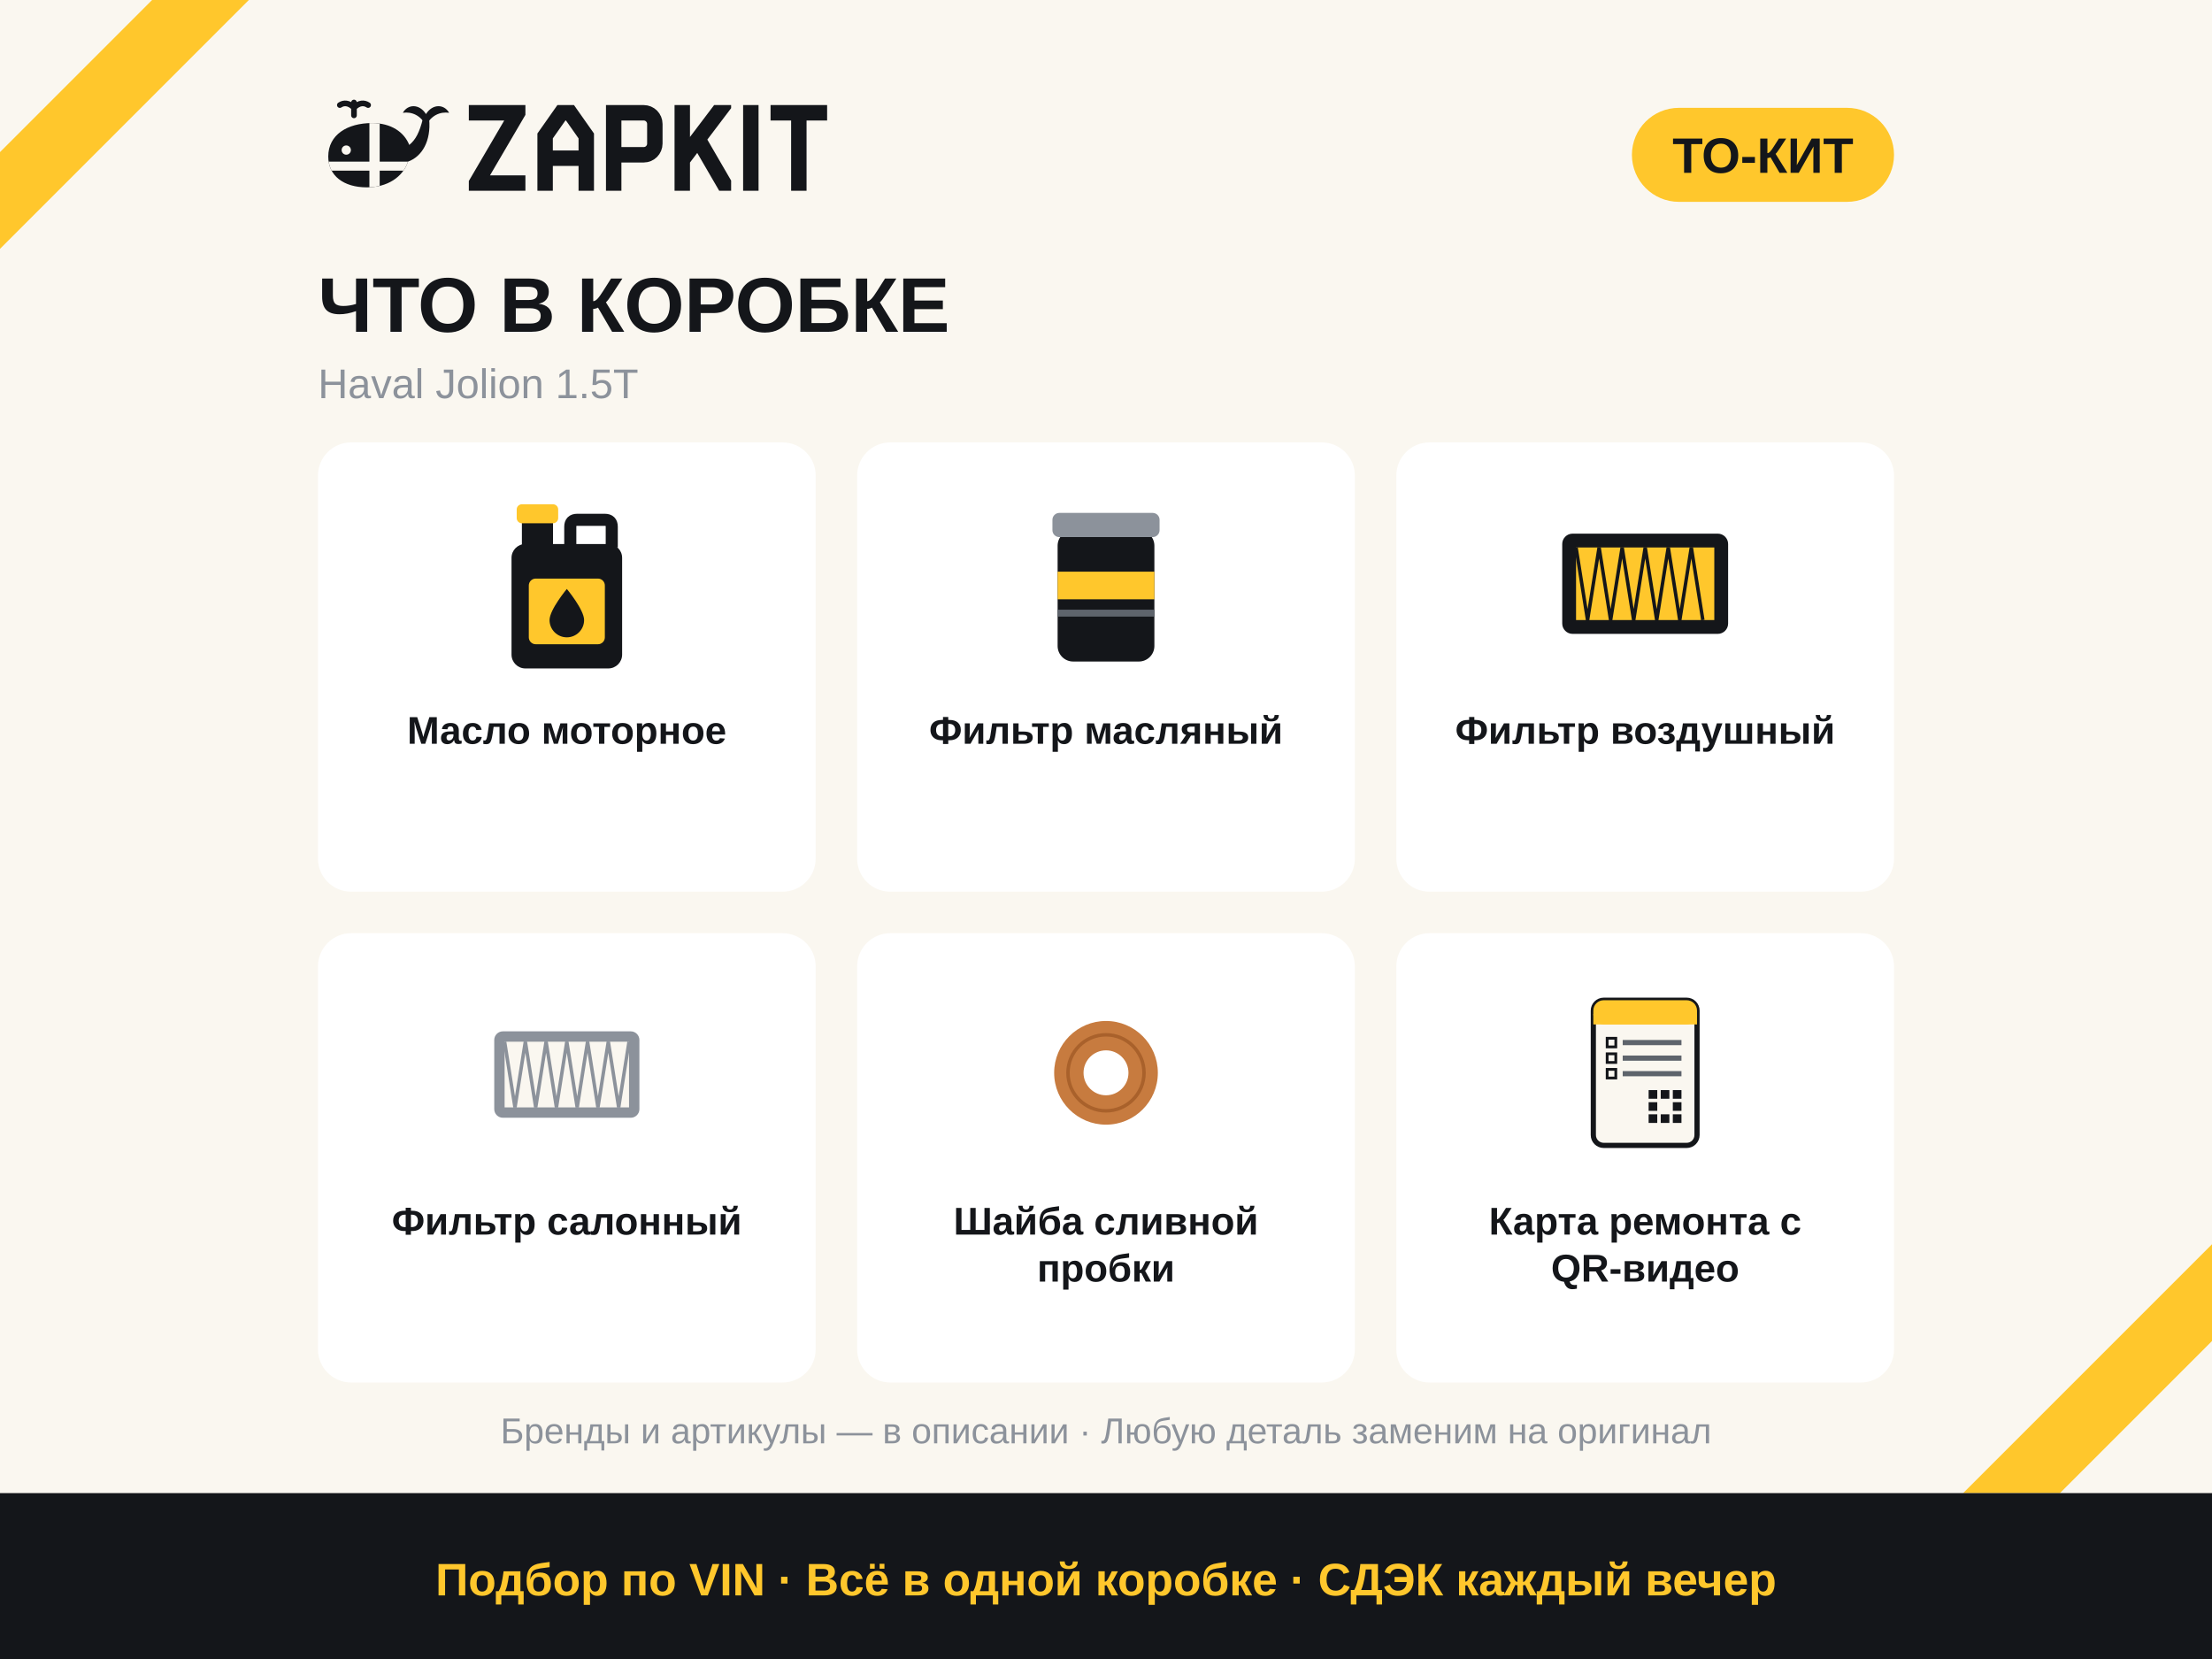
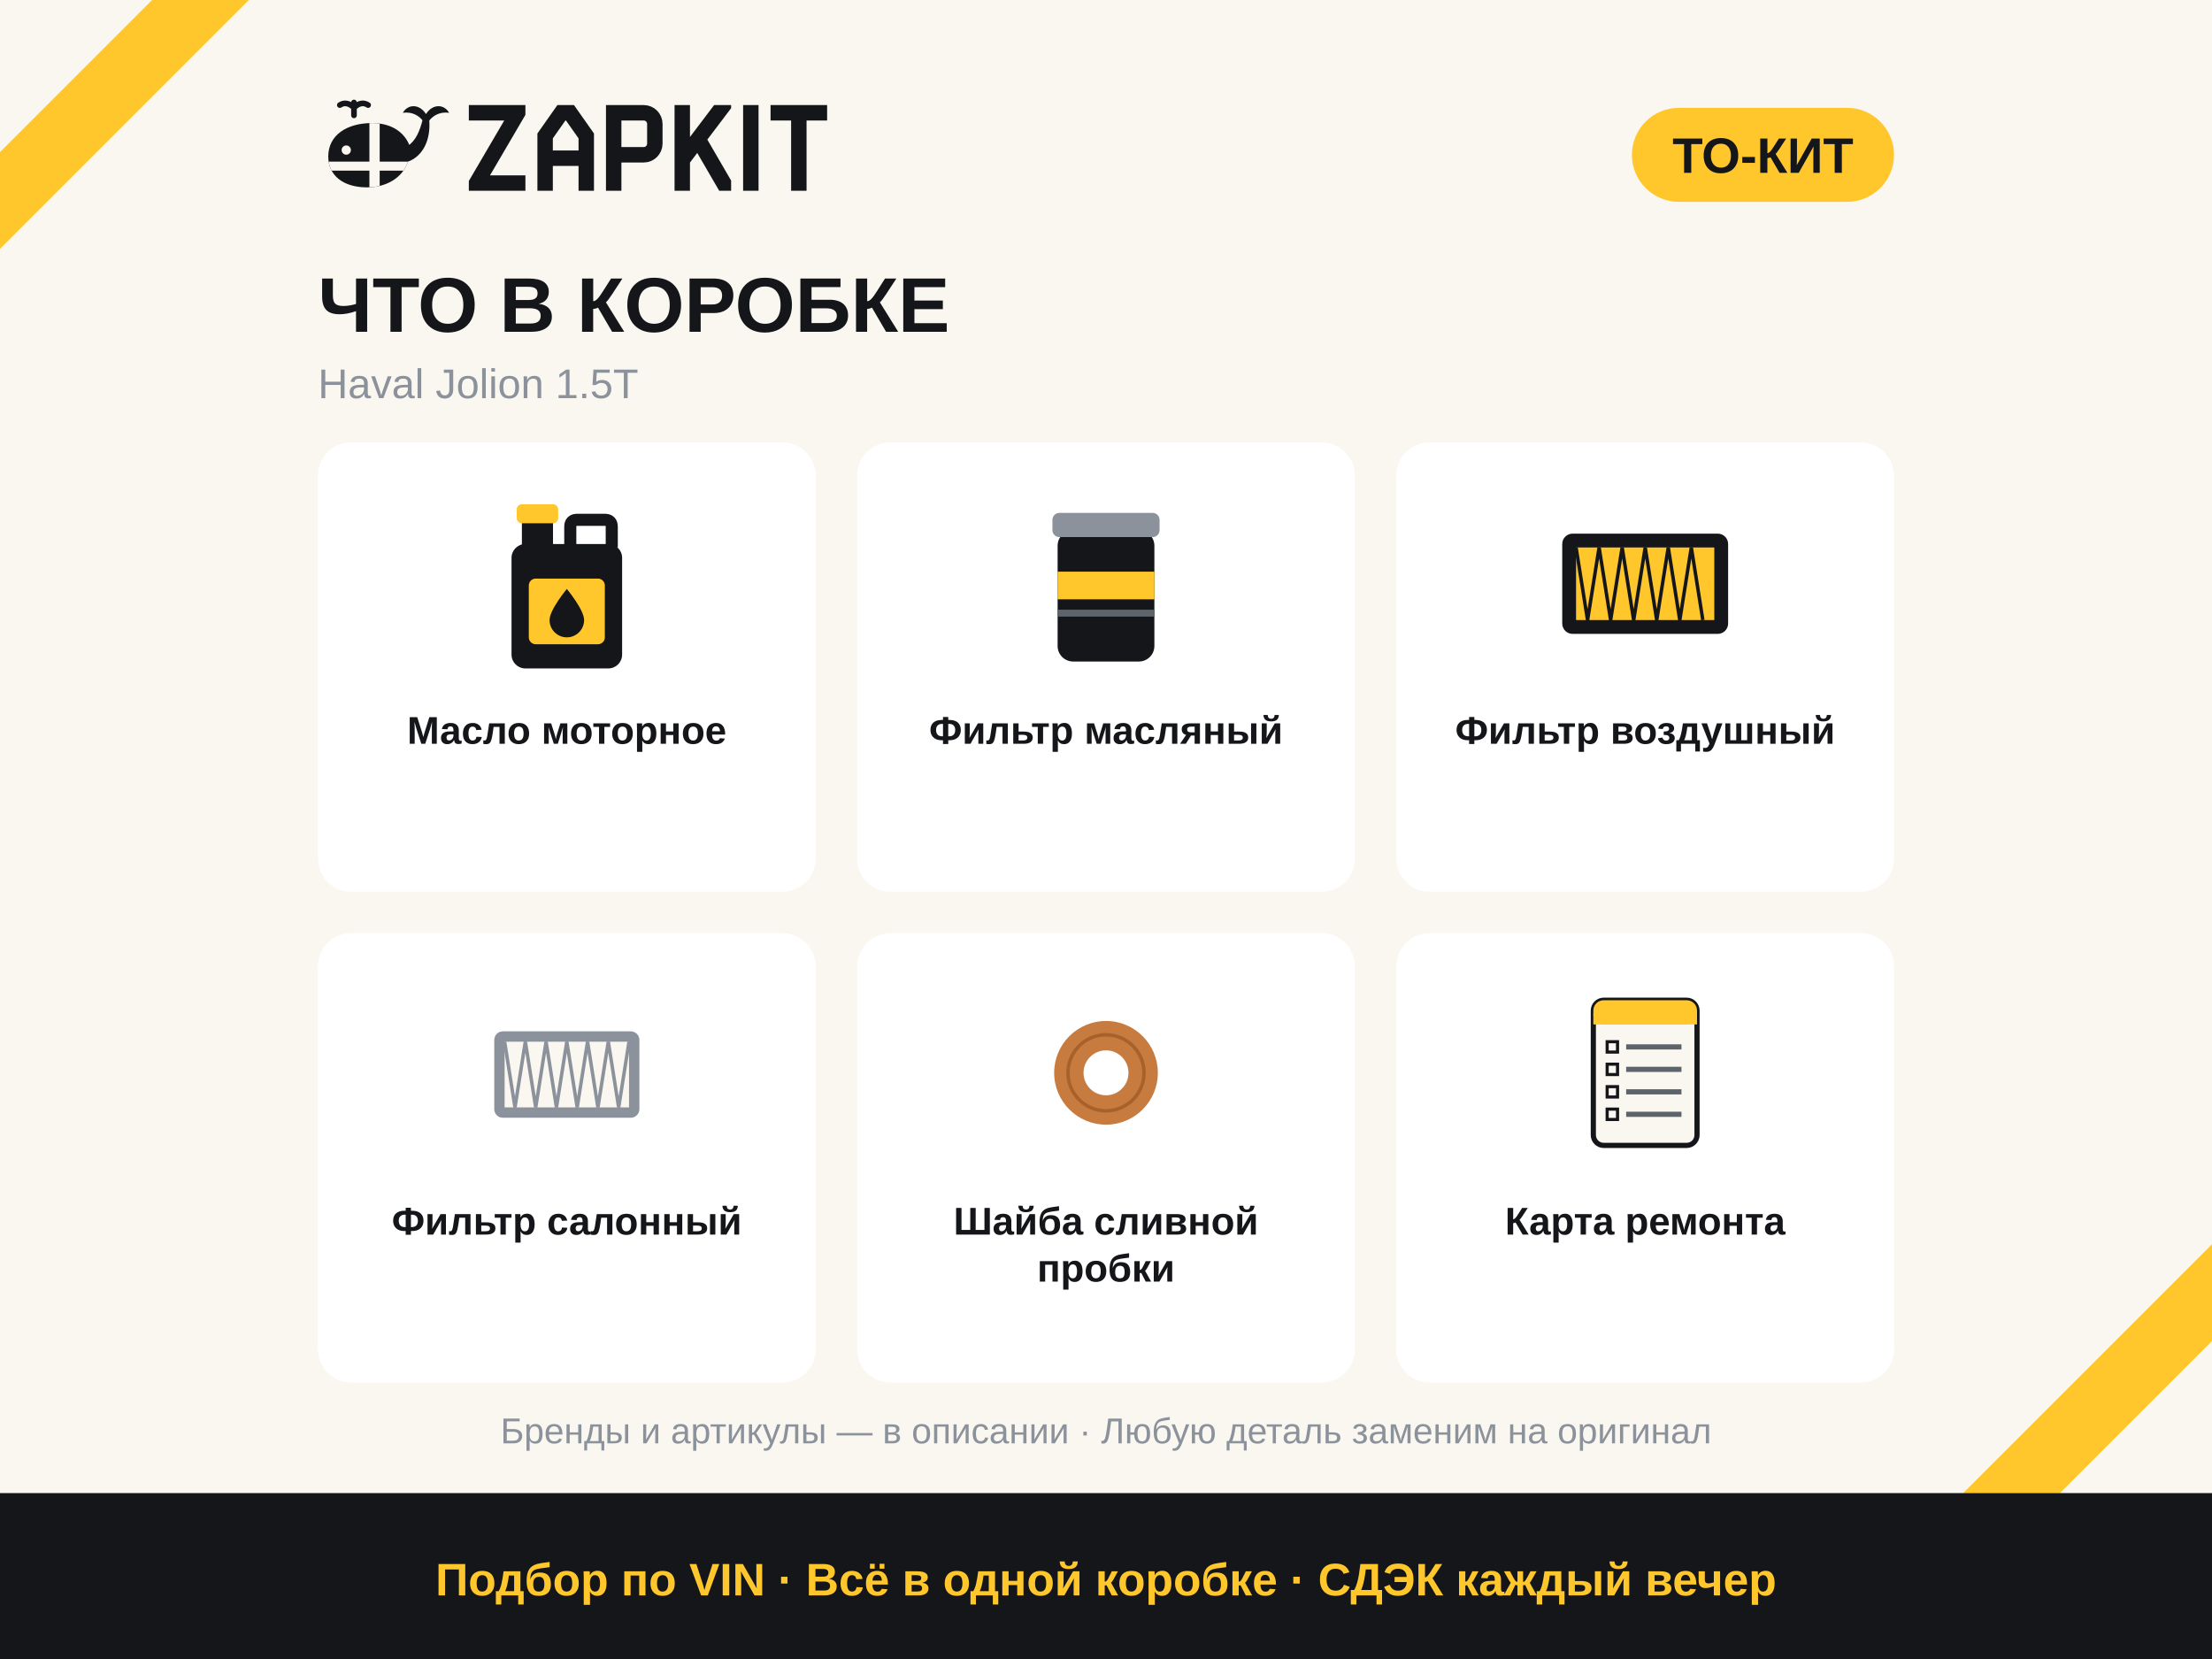
<svg xmlns="http://www.w3.org/2000/svg" viewBox="0 0 1600 1200" width="1600" height="1200" role="img" aria-label="Что в коробке: ТО-КИТ Haval Jolion 1.5T">
  <rect width="1600" height="1200" fill="#FAF7F0" />
  <path d="M0,110 L110,0 H180 L0,180 Z" fill="#FFC72C" />
  <path d="M1600,900 L1420,1080 H1490 L1600,970 Z" fill="#FFC72C" />
  <g transform="translate(230 76) scale(0.62)">
    <g transform="translate(0 -30) scale(1.5)">
      <defs>
        <clipPath id="wb-i7h">
          <path d="M8,60 C8,43 23,34 42,34 C57,34 67,41 71,51 C76,47 79,41 81.5,31 L86.5,31 C88,48 81,60 70,64 C66,76 54,84 38,84 C20,84 8,75 8,60 Z" />
        </clipPath>
      </defs>
      <path fill="#14161A" d="M8,60 C8,43 23,34 42,34 C57,34 67,41 71,51 C76,47 79,41 81.5,31 L86.5,31 C88,48 81,60 70,64 C66,76 54,84 38,84 C20,84 8,75 8,60 Z" />
      <path fill="#14161A" d="M84,36 C80,28 73,25 66,26 C70,19 79,19 84,27 C89,19 98,19 102,26 C95,25 88,28 84,36 Z" />
      <g clip-path="url(#wb-i7h)" fill="#FAF7F0">
        <rect x="40" y="30" width="8" height="60" />
        <rect x="0" y="64" width="90" height="7" />
      </g>
      <circle cx="22" cy="55" r="3.6" fill="#FAF7F0" />
      <path d="M28,28 V18 M28,22 C24,18 20,18 17,20 M28,22 C32,18 36,18 39,20" fill="none" stroke="#14161A" stroke-width="4.4" stroke-linecap="round" />
    </g>
    <g transform="translate(176 0)">
      <defs>
        <clipPath id="c66-i7h">
          <rect width="66" height="100" />
        </clipPath>
        <clipPath id="c18-i7h">
          <rect width="18" height="100" />
        </clipPath>
      </defs>
      <g transform="translate(0 0)">
        <path clip-path="url(#c66-i7h)" d="M0,9 H57 L9,91 H66" fill="none" stroke="#14161A" stroke-width="18" stroke-linejoin="miter" stroke-miterlimit="10" />
      </g>
      <g transform="translate(80 0)">
        <path clip-path="url(#c66-i7h)" d="M9,100 V36 L28,9 H38 L57,36 V100 M9,62 H57" fill="none" stroke="#14161A" stroke-width="18" stroke-linejoin="miter" stroke-miterlimit="10" />
      </g>
      <g transform="translate(160 0)">
        <path clip-path="url(#c66-i7h)" d="M9,100 V9 H44 A13,13 0 0 1 57,22 V45 A13,13 0 0 1 44,58 H9" fill="none" stroke="#14161A" stroke-width="18" stroke-linejoin="miter" stroke-miterlimit="10" />
      </g>
      <g transform="translate(240 0)">
        <path clip-path="url(#c66-i7h)" d="M9,0 V100 M9,64 L62,-6 M30,44 L66,106" fill="none" stroke="#14161A" stroke-width="18" stroke-linejoin="miter" stroke-miterlimit="10" />
      </g>
      <g transform="translate(320 0)">
        <path clip-path="url(#c18-i7h)" d="M9,0 V100" fill="none" stroke="#14161A" stroke-width="18" stroke-linejoin="miter" stroke-miterlimit="10" />
      </g>
      <g transform="translate(352 0)">
        <path clip-path="url(#c66-i7h)" d="M0,9 H66 M33,9 V100" fill="none" stroke="#14161A" stroke-width="18" stroke-linejoin="miter" stroke-miterlimit="10" />
      </g>
    </g>
  </g>
  <rect x="1180.4" y="78" width="189.6" height="68" rx="34" fill="#FFC72C" />
  <text x="1275.2" y="125" font-family="'Liberation Sans', Arial, Helvetica, sans-serif" font-size="36" font-weight="700" fill="#14161A" text-anchor="middle">ТО-КИТ</text>
  <text x="230" y="240" font-family="'Liberation Sans', Arial, Helvetica, sans-serif" font-size="56" font-weight="700" fill="#14161A" text-anchor="start">ЧТО В КОРОБКЕ</text>
  <text x="230" y="288" font-family="'Liberation Sans', Arial, Helvetica, sans-serif" font-size="30" font-weight="400" fill="#8C929B" text-anchor="start">Haval Jolion 1.5T</text>
  <rect x="230.0" y="320.0" width="360.0" height="325.0" rx="24" fill="#FFFFFF" />
  <g transform="translate(335.0 346.0) scale(1.25)">
    <rect x="28" y="38" width="64" height="72" rx="8" fill="#14161A" />
    <rect x="34" y="24" width="18" height="16" fill="#14161A" />
    <rect x="31" y="15" width="24" height="11" rx="3" fill="#FFC72C" />
    <path d="M62,40 V28 Q62,24 66,24 H82 Q86,24 86,28 V40" fill="none" stroke="#14161A" stroke-width="7" />
    <rect x="38" y="58" width="44" height="38" rx="4" fill="#FFC72C" />
    <path d="M60,64 C60,64 50,76 50,82 A10,10 0 0 0 70,82 C70,76 60,64 60,64 Z" fill="#14161A" />
  </g>
  <text x="410.0" y="538.0" font-family="'Liberation Sans', Arial, Helvetica, sans-serif" font-size="28" font-weight="700" fill="#14161A" text-anchor="middle">Масло моторное</text>
  <rect x="620.0" y="320.0" width="360.0" height="325.0" rx="24" fill="#FFFFFF" />
  <g transform="translate(725.0 346.0) scale(1.25)">
    <rect x="32" y="30" width="56" height="76" rx="9" fill="#14161A" />
    <rect x="29" y="20" width="62" height="14" rx="4" fill="#8C929B" />
    <rect x="32" y="54" width="56" height="16" fill="#FFC72C" />
    <rect x="32" y="76" width="56" height="4" fill="#5E646C" />
  </g>
  <text x="800.0" y="538.0" font-family="'Liberation Sans', Arial, Helvetica, sans-serif" font-size="28" font-weight="700" fill="#14161A" text-anchor="middle">Фильтр масляный</text>
  <rect x="1010.0" y="320.0" width="360.0" height="325.0" rx="24" fill="#FFFFFF" />
  <g transform="translate(1115.0 346.0) scale(1.25)">
    <rect x="12" y="32" width="96" height="58" rx="6" fill="#14161A" />
    <rect x="20" y="40" width="80" height="42" fill="#FFC72C" />
    <polyline points="20,40 26.67,82 33.34,40 40.01,82 46.68,40 53.35,82 60.02,40 66.69,82 73.36,40 80.03,82 86.7,40 93.37,82" fill="none" stroke="#14161A" stroke-width="2" />
  </g>
  <text x="1190.0" y="538.0" font-family="'Liberation Sans', Arial, Helvetica, sans-serif" font-size="28" font-weight="700" fill="#14161A" text-anchor="middle">Фильтр воздушный</text>
  <rect x="230.0" y="675.0" width="360.0" height="325.0" rx="24" fill="#FFFFFF" />
  <g transform="translate(335.0 701.0) scale(1.25)">
    <rect x="18" y="36" width="84" height="50" rx="5" fill="#8C929B" />
    <rect x="24" y="42" width="72" height="38" fill="#FAF7F0" />
    <polyline points="24,42 30,80 36,42 42,80 48,42 54,80 60,42 66,80 72,42 78,80 84,42 90,80 96,42" fill="none" stroke="#8C929B" stroke-width="2" />
  </g>
  <text x="410.0" y="893.0" font-family="'Liberation Sans', Arial, Helvetica, sans-serif" font-size="28" font-weight="700" fill="#14161A" text-anchor="middle">Фильтр салонный</text>
  <rect x="620.0" y="675.0" width="360.0" height="325.0" rx="24" fill="#FFFFFF" />
  <g transform="translate(725.0 701.0) scale(1.25)">
    <path fill="#C77B3F" fill-rule="evenodd" d="M30,60 a30,30 0 1 0 60,0 a30,30 0 1 0 -60,0 Z M47,60 a13,13 0 1 0 26,0 a13,13 0 1 0 -26,0 Z" />
    <circle cx="60" cy="60" r="22" fill="none" stroke="#A9612B" stroke-width="2" />
  </g>
  <text x="800.0" y="893.0" font-family="'Liberation Sans', Arial, Helvetica, sans-serif" font-size="28" font-weight="700" fill="#14161A" text-anchor="middle">Шайба сливной</text>
  <text x="800.0" y="927.0" font-family="'Liberation Sans', Arial, Helvetica, sans-serif" font-size="28" font-weight="700" fill="#14161A" text-anchor="middle">пробки</text>
  <rect x="1010.0" y="675.0" width="360.0" height="325.0" rx="24" fill="#FFFFFF" />
  <g transform="translate(1115.0 701.0) scale(1.25)">
    <rect x="30" y="18" width="60" height="84" rx="6" fill="#FAF7F0" stroke="#14161A" stroke-width="3" />
    <rect x="30" y="18" width="60" height="14" rx="6" fill="#FFC72C" />
    <rect x="30" y="26" width="60" height="6" fill="#FFC72C" />
-     <rect x="38" y="40" width="5" height="5" fill="none" stroke="#14161A" stroke-width="1.6" />
-     <rect x="47" y="41" width="34" height="3" fill="#5E646C" />
-     <rect x="38" y="49" width="5" height="5" fill="none" stroke="#14161A" stroke-width="1.6" />
-     <rect x="47" y="50" width="34" height="3" fill="#5E646C" />
-     <rect x="38" y="58" width="5" height="5" fill="none" stroke="#14161A" stroke-width="1.6" />
-     <rect x="47" y="59" width="34" height="3" fill="#5E646C" />
-     <rect x="62" y="70" width="5" height="5" fill="#14161A" />
-     <rect x="69" y="70" width="5" height="5" fill="#14161A" />
-     <rect x="76" y="70" width="5" height="5" fill="#14161A" />
-     <rect x="62" y="77" width="5" height="5" fill="#14161A" />
-     <rect x="76" y="77" width="5" height="5" fill="#14161A" />
-     <rect x="62" y="84" width="5" height="5" fill="#14161A" />
-     <rect x="69" y="84" width="5" height="5" fill="#14161A" />
-     <rect x="76" y="84" width="5" height="5" fill="#14161A" />
+     <rect x="38" y="42" width="6" height="6" fill="none" stroke="#14161A" stroke-width="1.8" />
+     <rect x="49" y="43.5" width="32" height="3" fill="#5E646C" />
+     <rect x="38" y="55" width="6" height="6" fill="none" stroke="#14161A" stroke-width="1.8" />
+     <rect x="49" y="56.5" width="32" height="3" fill="#5E646C" />
+     <rect x="38" y="68" width="6" height="6" fill="none" stroke="#14161A" stroke-width="1.8" />
+     <rect x="49" y="69.5" width="32" height="3" fill="#5E646C" />
+     <rect x="38" y="81" width="6" height="6" fill="none" stroke="#14161A" stroke-width="1.8" />
+     <rect x="49" y="82.5" width="32" height="3" fill="#5E646C" />
  </g>
-   <text x="1190.0" y="893.0" font-family="'Liberation Sans', Arial, Helvetica, sans-serif" font-size="28" font-weight="700" fill="#14161A" text-anchor="middle">Карта ремонта с</text>
-   <text x="1190.0" y="927.0" font-family="'Liberation Sans', Arial, Helvetica, sans-serif" font-size="28" font-weight="700" fill="#14161A" text-anchor="middle">QR-видео</text>
+   <text x="1190.0" y="893.0" font-family="'Liberation Sans', Arial, Helvetica, sans-serif" font-size="28" font-weight="700" fill="#14161A" text-anchor="middle">Карта ремонта</text>
  <text x="800.0" y="1044" font-family="'Liberation Sans', Arial, Helvetica, sans-serif" font-size="26" font-weight="400" fill="#8C929B" text-anchor="middle">Бренды и артикулы — в описании · Любую деталь заменим на оригинал</text>
  <rect y="1080" width="1600" height="120" fill="#14161A" />
  <text x="800.0" y="1154" font-family="'Liberation Sans', Arial, Helvetica, sans-serif" font-size="33" font-weight="700" fill="#FFC72C" text-anchor="middle">Подбор по VIN · Всё в одной коробке · СДЭК каждый вечер</text>
</svg>
